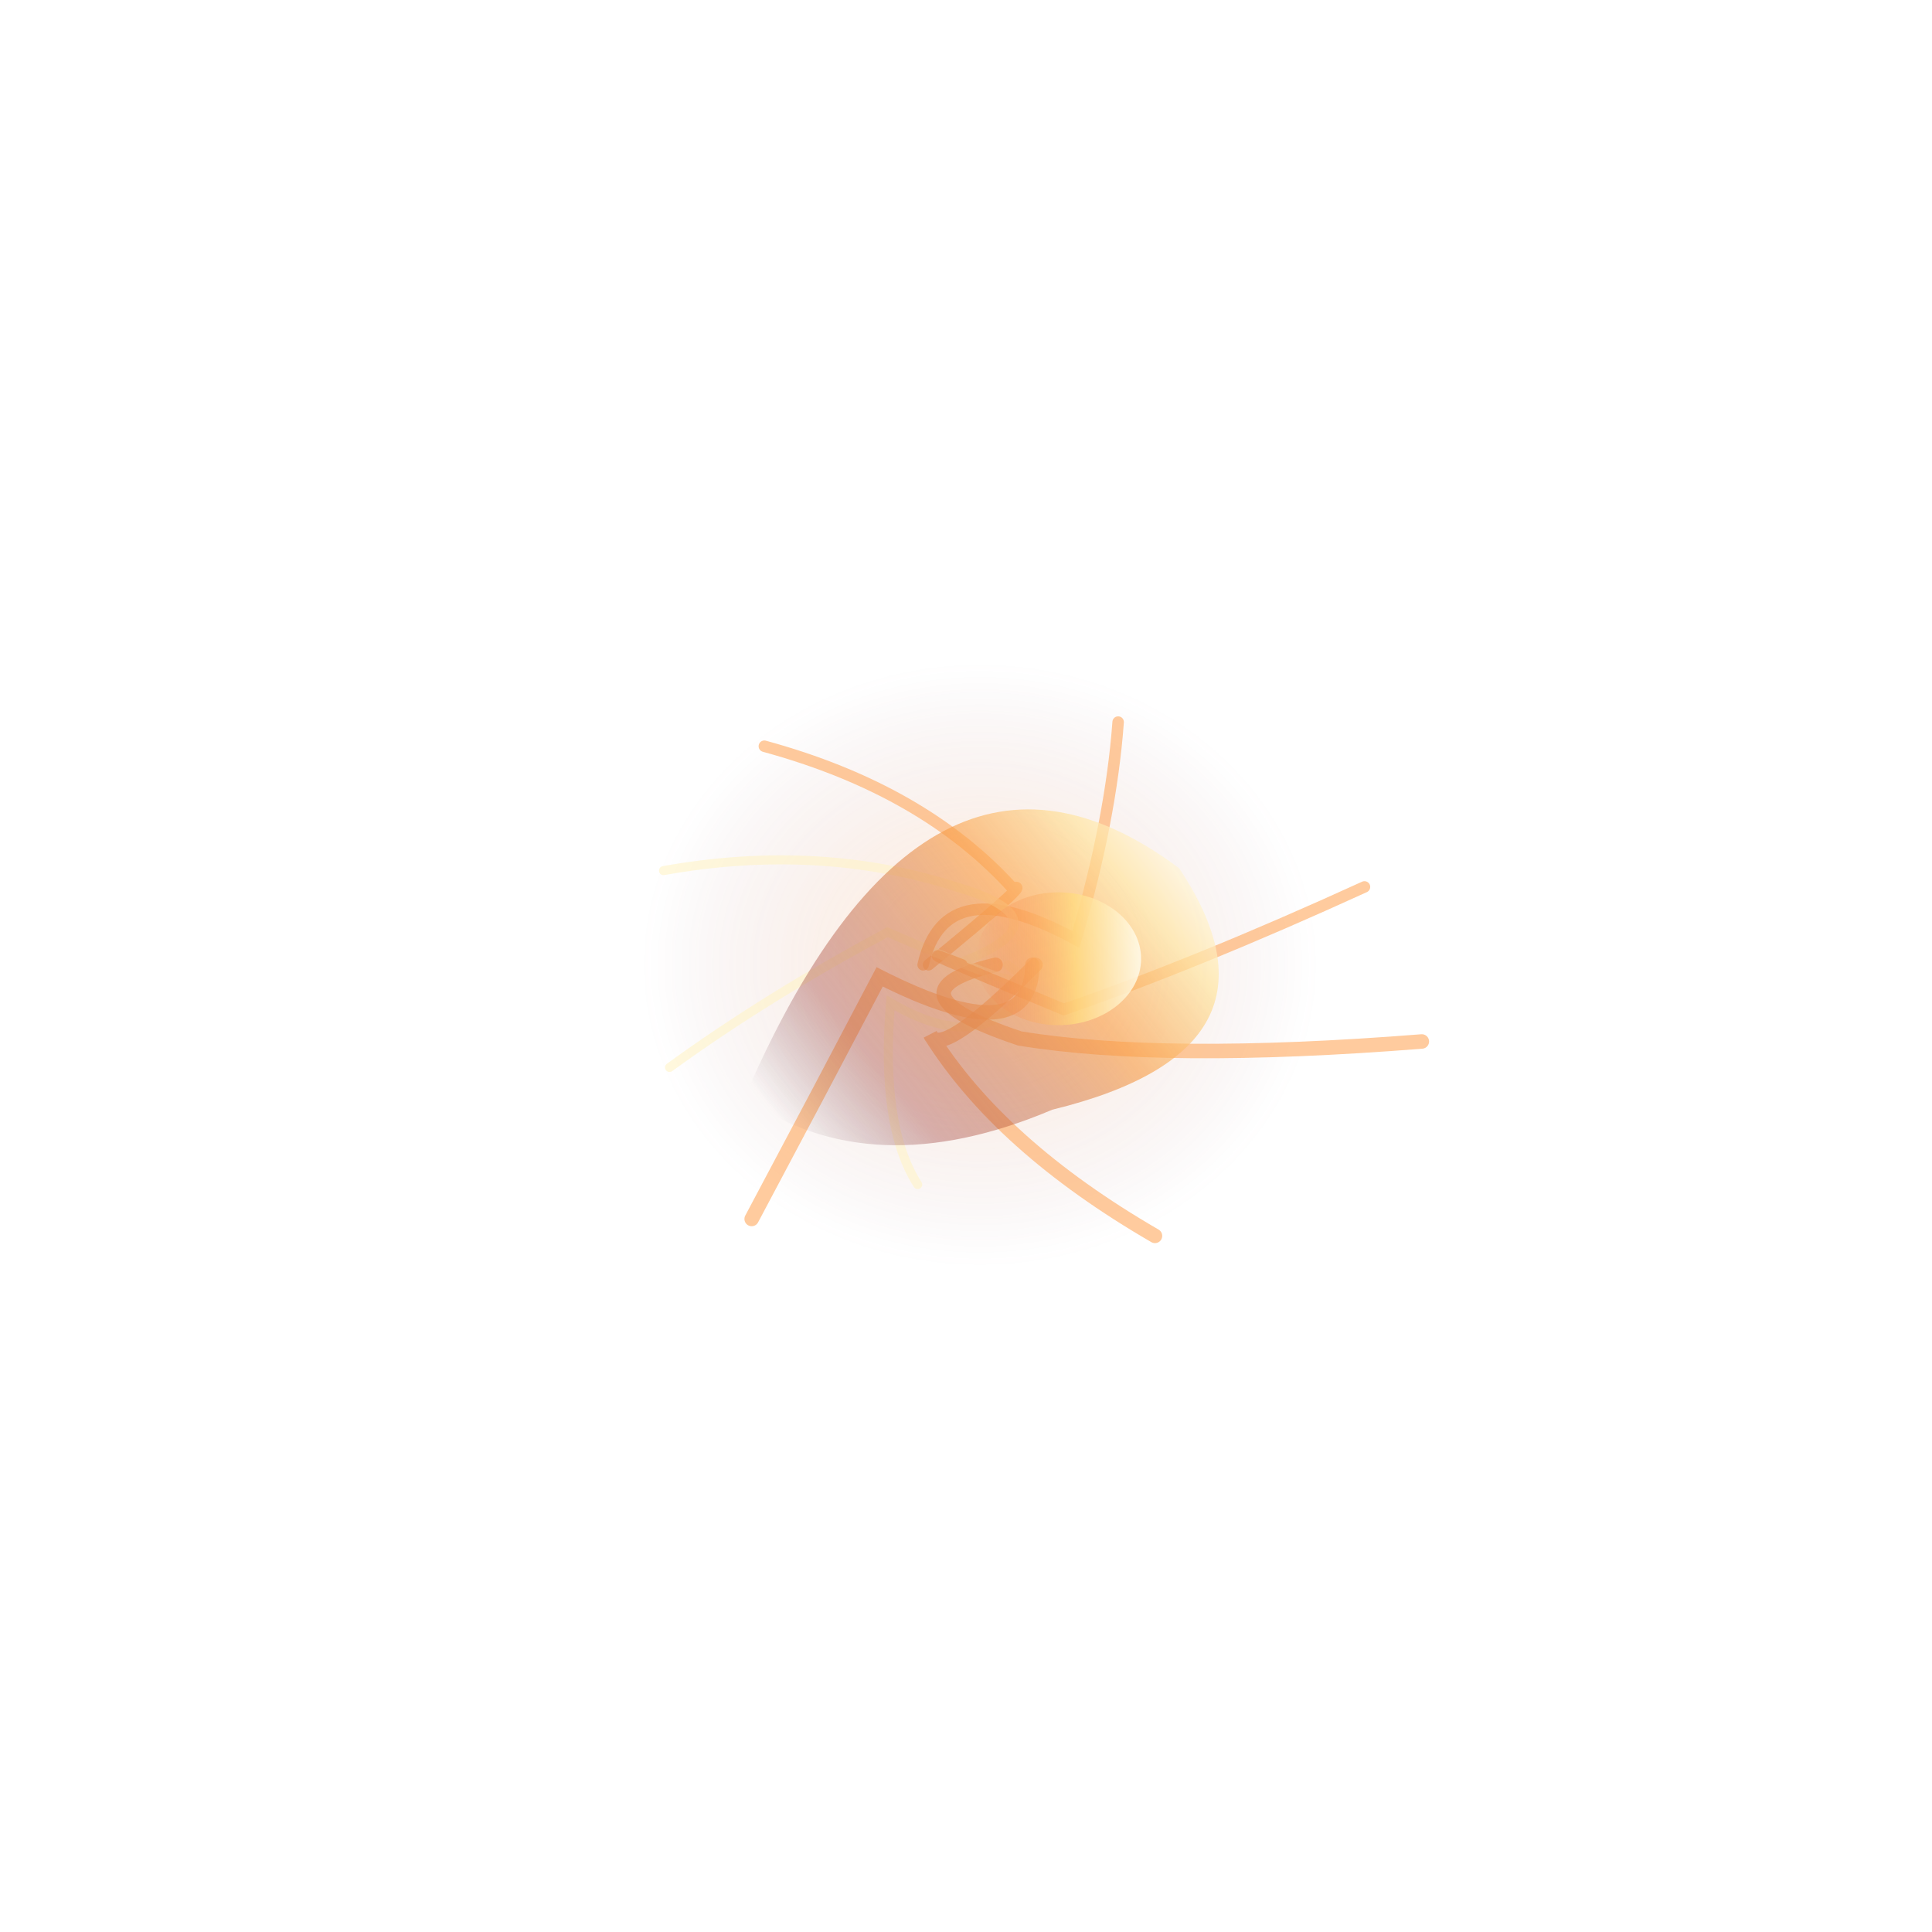
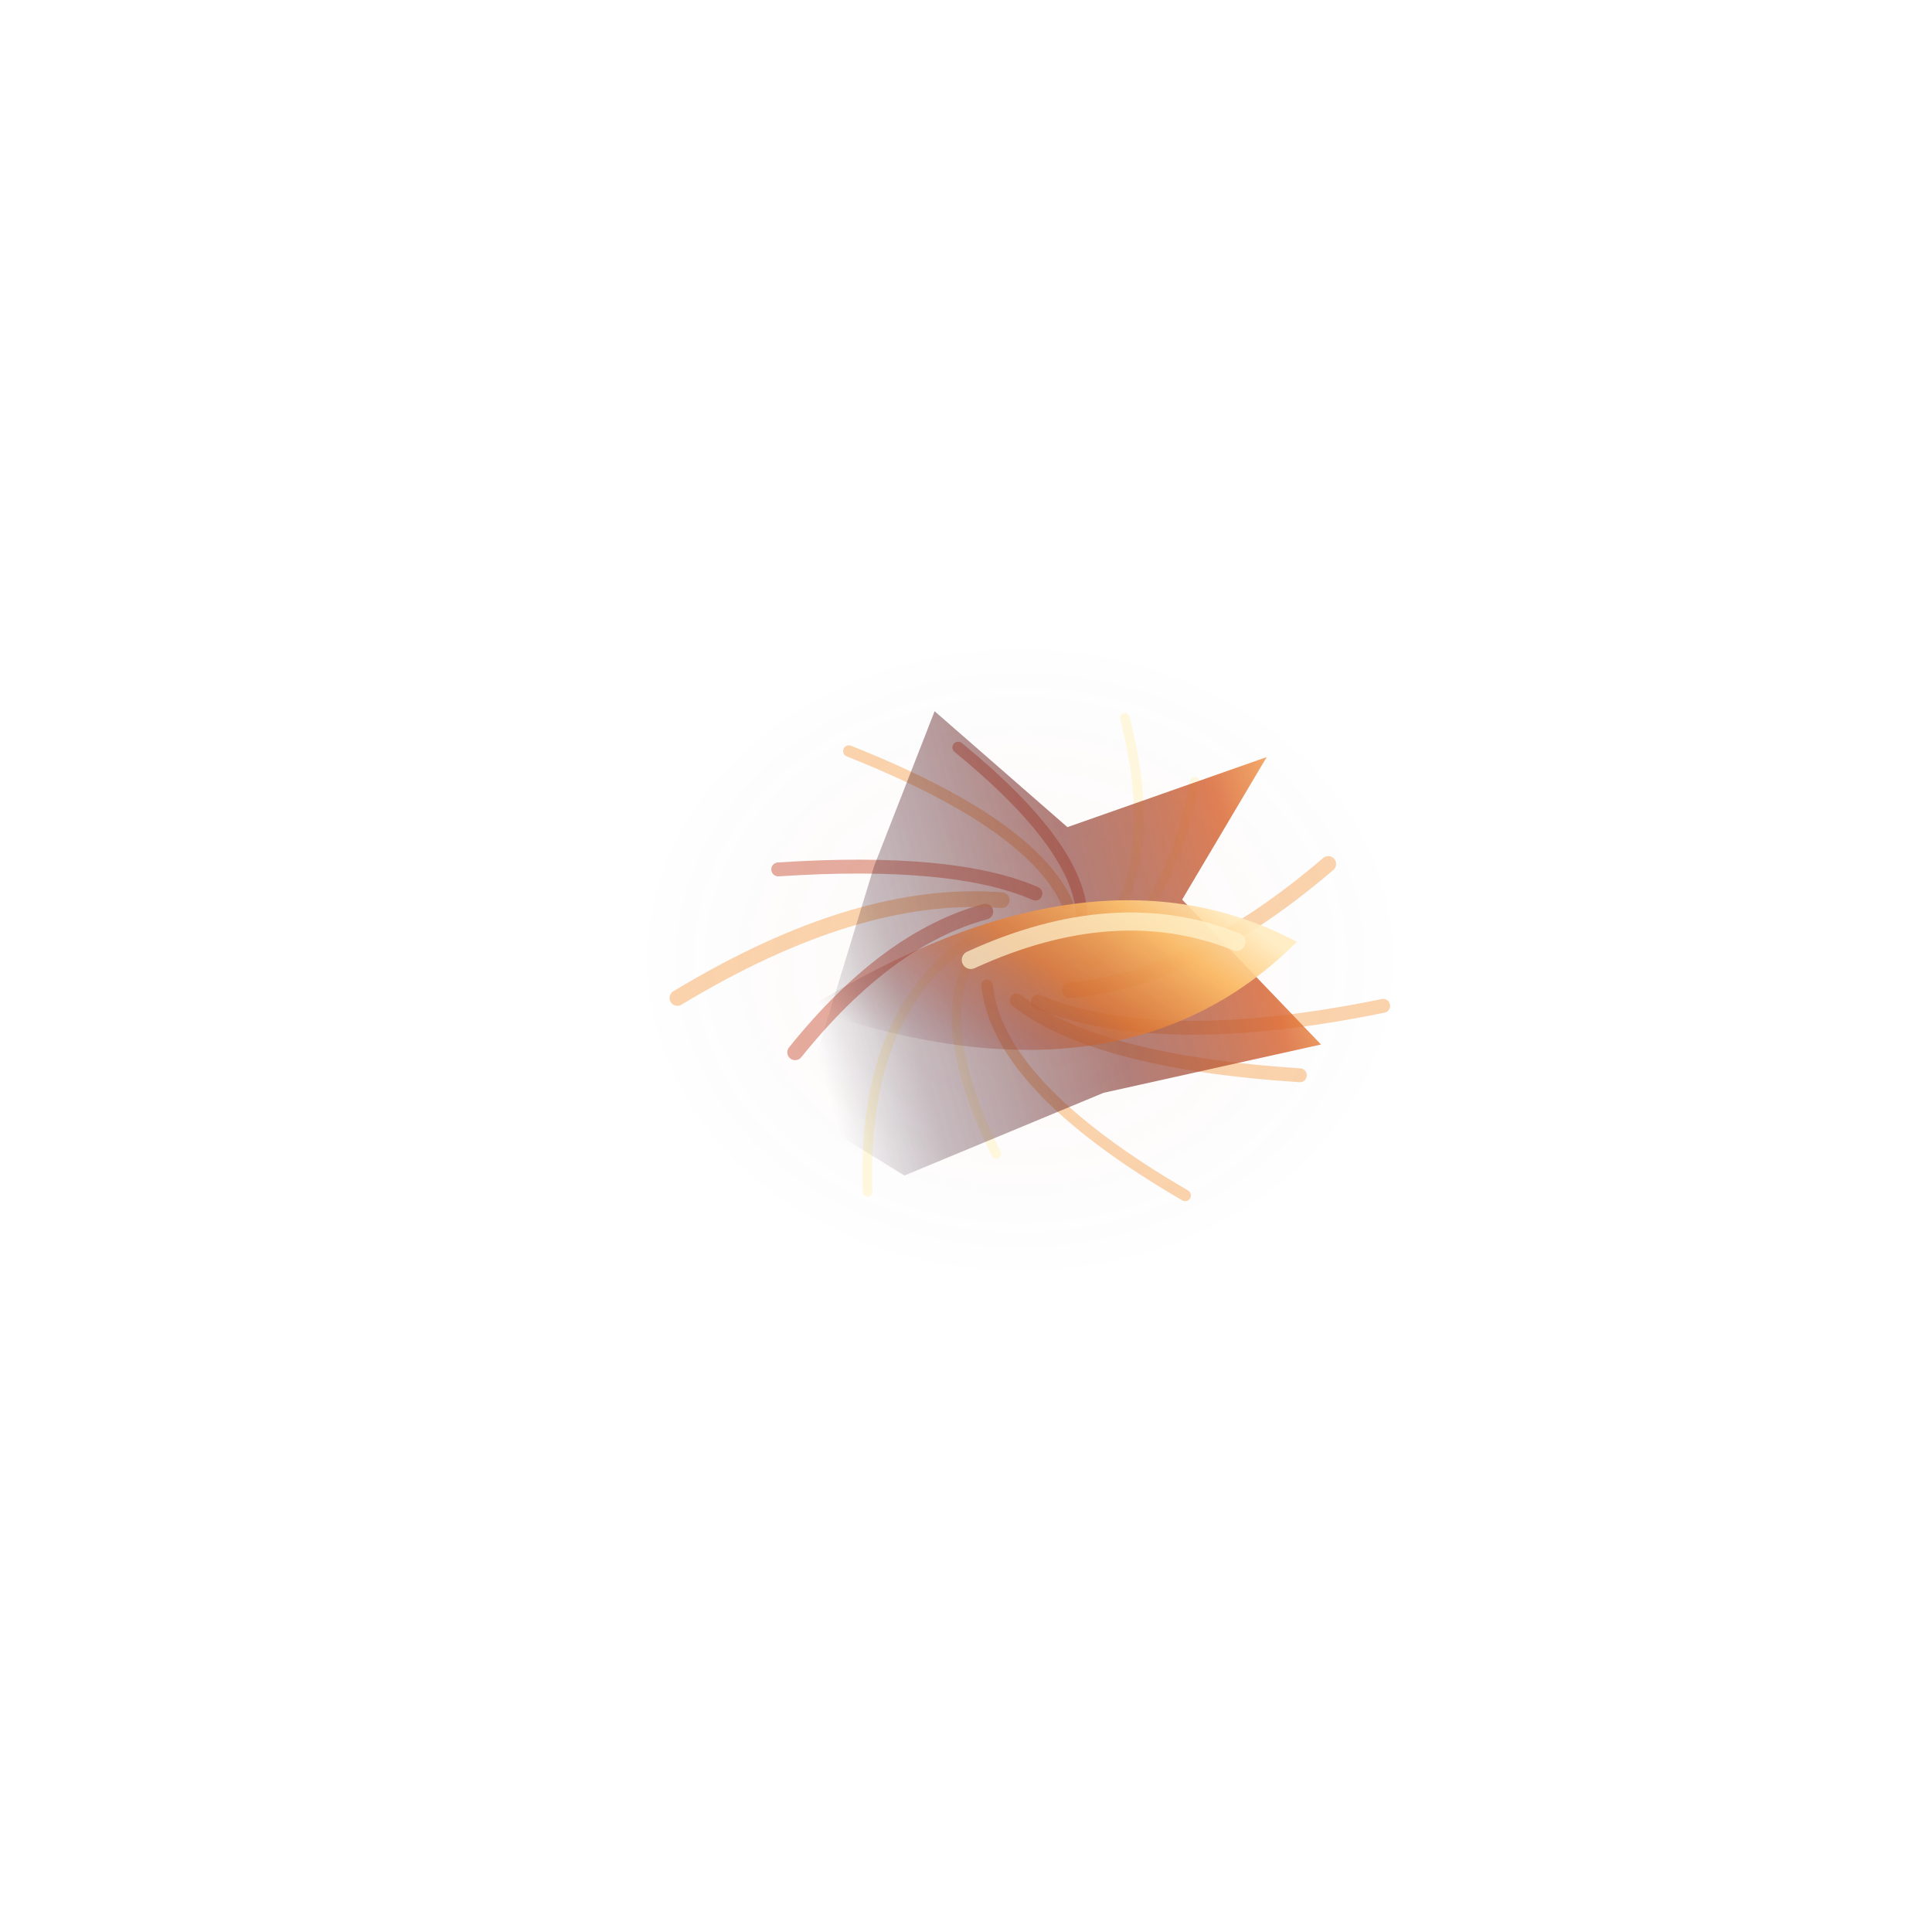
<svg xmlns="http://www.w3.org/2000/svg" width="320" height="320" viewBox="0 0 320 320">
  <defs>
-     <linearGradient id="fire" x1="0%" y1="80%" x2="100%" y2="23%">
-       <stop offset="0" stop-color="#451f35" stop-opacity="0" />
-       <stop offset=".23" stop-color="#9c3a35" stop-opacity=".53" />
-       <stop offset=".64" stop-color="#f89d46" stop-opacity=".88" />
-       <stop offset=".86" stop-color="#ffe5a1" />
-       <stop offset="1" stop-color="#fffbea" />
+     <linearGradient id="blood" x1="0%" y1="60%" x2="100%" y2="35%">
+       <stop offset="0" stop-color="#24182b" stop-opacity="0" />
+       <stop offset=".18" stop-color="#462333" stop-opacity=".37" />
+       <stop offset=".55" stop-color="#823129" stop-opacity=".77" />
+       <stop offset=".85" stop-color="#d7602b" />
+       <stop offset="1" stop-color="#fba64b" />
    </linearGradient>
-     <linearGradient id="hot" x1="0%" y1="40%" x2="100%" y2="38%">
-       <stop offset="0" stop-color="#f36b40" stop-opacity="0" />
-       <stop offset=".6" stop-color="#ffdb81" />
-       <stop offset="1" stop-color="#fffef1" />
+     <linearGradient id="saffron" x1="4%" y1="74%" x2="98%" y2="34%">
+       <stop offset="0" stop-color="#4e2135" stop-opacity="0" />
+       <stop offset=".27" stop-color="#a3422f" stop-opacity=".42" />
+       <stop offset=".52" stop-color="#e27831" stop-opacity=".83" />
+       <stop offset=".81" stop-color="#ffc36c" />
+       <stop offset="1" stop-color="#ffebc0" />
    </linearGradient>
-     <radialGradient id="mist">
-       <stop offset="0" stop-color="#ffdd92" stop-opacity=".56" />
-       <stop offset=".28" stop-color="#ff9e50" stop-opacity=".28" />
-       <stop offset="1" stop-color="#7d3445" stop-opacity="0" />
+     <linearGradient id="white" x1="8%" y1="43%" x2="100%" y2="39%">
+       <stop offset="0" stop-color="#ec803e" stop-opacity="0" />
+       <stop offset=".38" stop-color="#fbbd62" stop-opacity=".35" />
+       <stop offset=".69" stop-color="#ffe6a7" stop-opacity=".87" />
+       <stop offset="1" stop-color="#fffdf2" />
+     </linearGradient>
+     <radialGradient id="dust">
+       <stop offset="0" stop-color="#ffe1a8" stop-opacity=".44" />
+       <stop offset=".21" stop-color="#f9a052" stop-opacity=".22" />
+       <stop offset=".72" stop-color="#9b514b" stop-opacity=".09" />
+       <stop offset="1" stop-color="#5e3144" stop-opacity="0" />
    </radialGradient>
  </defs>
-   <ellipse cx="162.3" cy="159.8" rx="56" ry="50" fill="url(#mist)" opacity=".56" />
-   <path d="M152.0 196.2 Q145.8 186.5 147.5 166.1 Q165.3 176.5 172.1 159.8" stroke="#fff4c6" stroke-width="1.5" opacity="0.6" stroke-linecap="round" fill="none" />
-   <path d="M126.6 123.6 Q153.0 130.8 167.8 147.2 Q171.4 145.4 153.8 159.8" stroke="#ffa85d" stroke-width="1.9" opacity="0.6" stroke-linecap="round" fill="none" />
-   <path d="M235.5 172.5 Q192.6 175.9 168.9 172.0 Q145.9 164.3 164.9 159.8" stroke="#ffa85d" stroke-width="2.4" opacity="0.6" stroke-linecap="round" fill="none" />
-   <path d="M110.9 176.8 Q127.0 165.1 147.0 154.4 Q177.4 167.6 166.9 159.8" stroke="#fff4c6" stroke-width="1.5" opacity="0.6" stroke-linecap="round" fill="none" />
-   <path d="M185.2 119.6 Q184.0 135.9 178.2 155.6 Q156.5 143.8 152.9 159.8" stroke="#ffa85d" stroke-width="1.9" opacity="0.6" stroke-linecap="round" fill="none" />
-   <path d="M191.3 204.7 Q165.6 189.8 154.1 171.4 Q155.8 175.5 171.5 159.8" stroke="#ffa85d" stroke-width="2.4" opacity="0.6" stroke-linecap="round" fill="none" />
-   <path d="M109.9 144.2 Q135.7 139.6 158.4 146.9 Q177.7 152.6 158.1 159.8" stroke="#fff4c6" stroke-width="1.5" opacity="0.6" stroke-linecap="round" fill="none" />
-   <path d="M226.0 146.9 Q198.2 159.6 176.2 167.2 Q146.1 154.7 159.3 159.8" stroke="#ffa85d" stroke-width="1.9" opacity="0.6" stroke-linecap="round" fill="none" />
-   <path d="M124.5 201.9 Q136.0 180.3 145.7 161.8 Q170.8 174.5 171.0 159.8" stroke="#ffa85d" stroke-width="2.4" opacity="0.6" stroke-linecap="round" fill="none" />
-   <path d="M123.3 181.8 Q153.3 112.5 195.3 143.8 Q215.3 173.8 174.3 183.8 Q144.3 196.5 123.3 181.8 Z" fill="url(#fire)" opacity="0.7" />
-   <ellipse cx="175.3" cy="158.8" rx="13.7" ry="11.0" fill="url(#hot)" opacity="0.8" />
+   <ellipse cx="169" cy="159" rx="64.7" ry="54" fill="url(#dust)" opacity=".16" />
+   <path d="M165.0 191.1 Q154.5 169.9 160.8 158.7" fill="none" stroke="#fff2bd" stroke-width="1.6" stroke-linecap="round" opacity="0.5" />
+   <path d="M140.6 124.4 Q171.0 136.5 176.8 149.7" fill="none" stroke="#f6a75c" stroke-width="1.9" stroke-linecap="round" opacity="0.5" />
+   <path d="M229.1 166.6 Q192.0 174.2 171.9 165.9" fill="none" stroke="#f6a75c" stroke-width="2.3" stroke-linecap="round" opacity="0.5" />
+   <path d="M131.7 174.3 Q146.9 155.4 163.2 151.0" fill="none" stroke="#cb5940" stroke-width="2.6" stroke-linecap="round" opacity="0.5" />
+   <path d="M186.3 118.9 Q192.9 144.6 180.9 156.8" fill="none" stroke="#fff2bd" stroke-width="1.6" stroke-linecap="round" opacity="0.5" />
+   <path d="M196.3 198.0 Q165.2 179.9 163.5 163.2" fill="none" stroke="#f6a75c" stroke-width="1.9" stroke-linecap="round" opacity="0.5" />
+   <path d="M128.9 144.0 Q158.0 142.1 171.5 148.0" fill="none" stroke="#cb5940" stroke-width="2.3" stroke-linecap="round" opacity="0.5" />
+   <path d="M220.0 143.1 Q197.6 162.3 177.2 164.0" fill="none" stroke="#f6a75c" stroke-width="2.6" stroke-linecap="round" opacity="0.5" />
+   <path d="M143.7 197.4 Q142.7 167.7 160.8 155.6" fill="none" stroke="#fff2bd" stroke-width="1.6" stroke-linecap="round" opacity="0.5" />
+   <path d="M158.7 123.8 Q179.0 140.4 179.2 152.0" fill="none" stroke="#cb5940" stroke-width="1.9" stroke-linecap="round" opacity="0.5" />
+   <path d="M215.3 178.1 Q181.5 175.9 168.4 165.7" fill="none" stroke="#f6a75c" stroke-width="2.3" stroke-linecap="round" opacity="0.5" />
+   <path d="M112.2 165.3 Q142.1 147.2 165.9 149.1" fill="none" stroke="#f6a75c" stroke-width="2.6" stroke-linecap="round" opacity="0.5" />
+   <path d="M197.9 129.5 Q193.7 151.6 180.4 159.8" fill="none" stroke="#fff2bd" stroke-width="1.6" stroke-linecap="round" opacity="0.5" />
+   <path d="M 132.4 184.0 L 144.8 143.4 L 154.8 117.8 L 176.8 137.0 L 209.8 125.4 L 195.8 149.0 L 218.8 173.0 L 182.8 181.0 L 149.8 194.7 Z" fill="url(#blood)" opacity="0.8" />
+   <path d="M133.8 167.0 Q180.8 138.0 214.8 156.0 Q185.8 185.0 133.8 167.0" fill="url(#saffron)" opacity=".9" />
+   <path d="M160.8 159.0 Q184.8 148.0 204.8 156.0" fill="none" stroke="#fff4cf" stroke-width="3.0" opacity="0.7" stroke-linecap="round" />
</svg>
